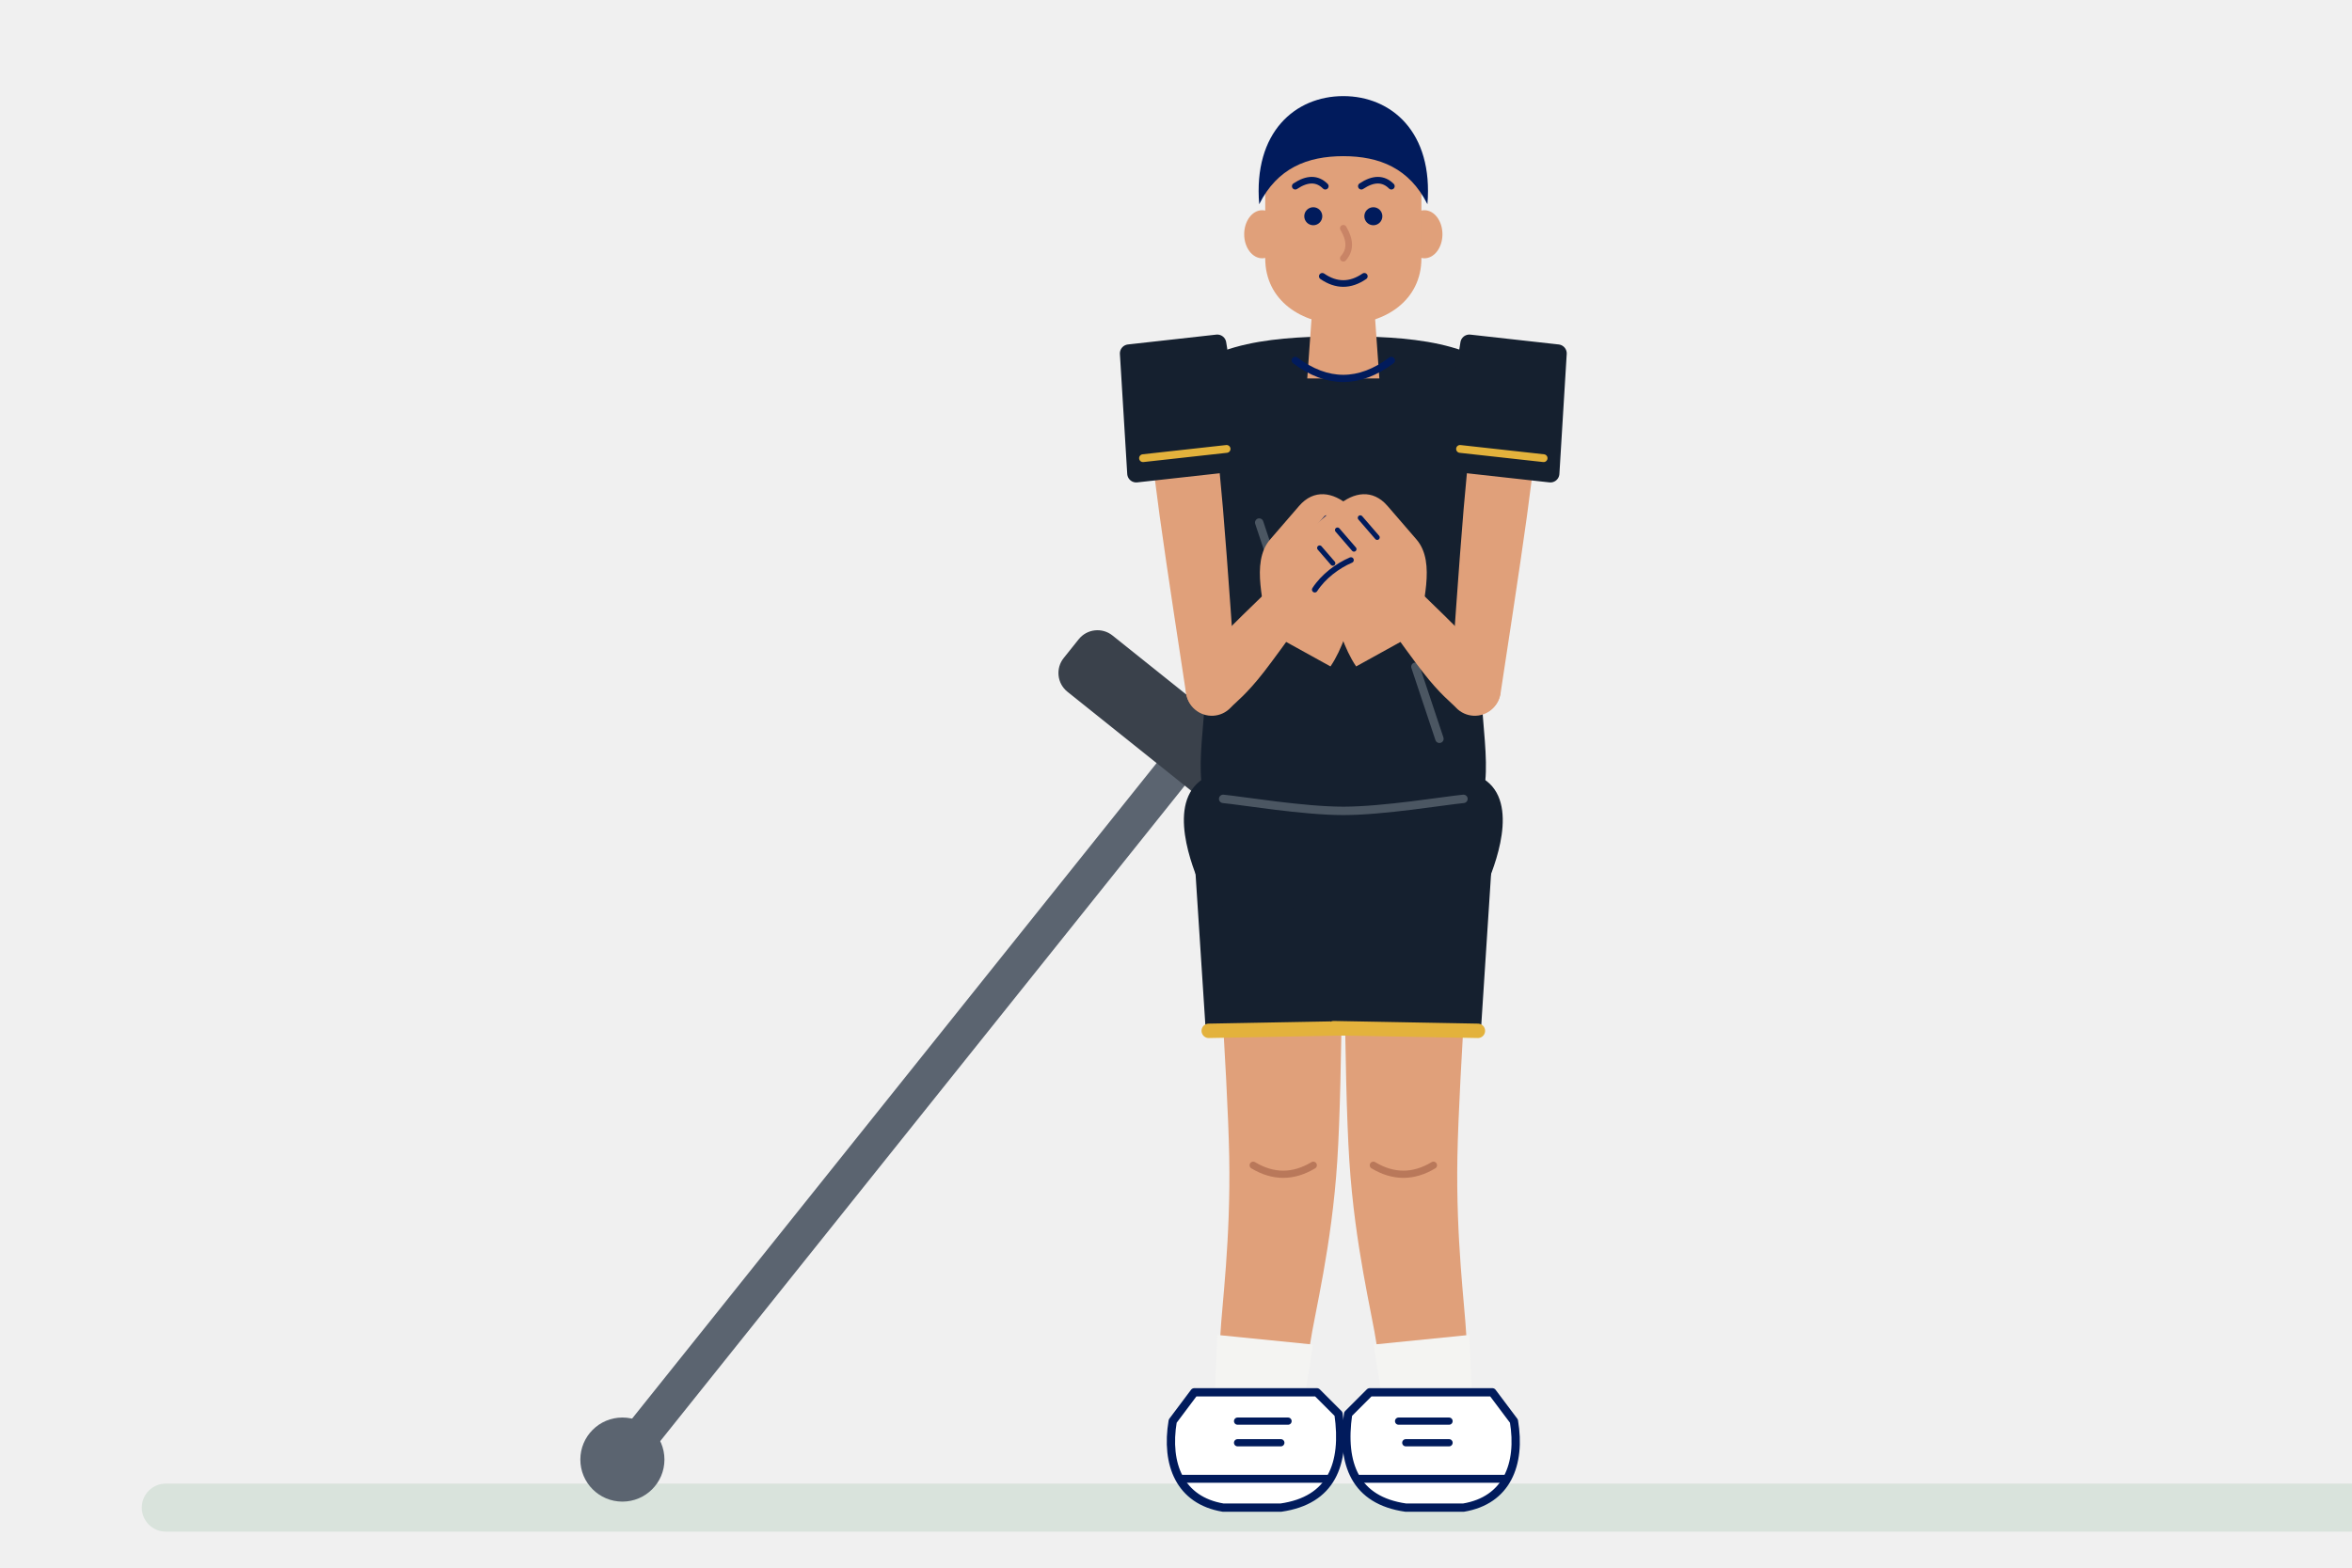
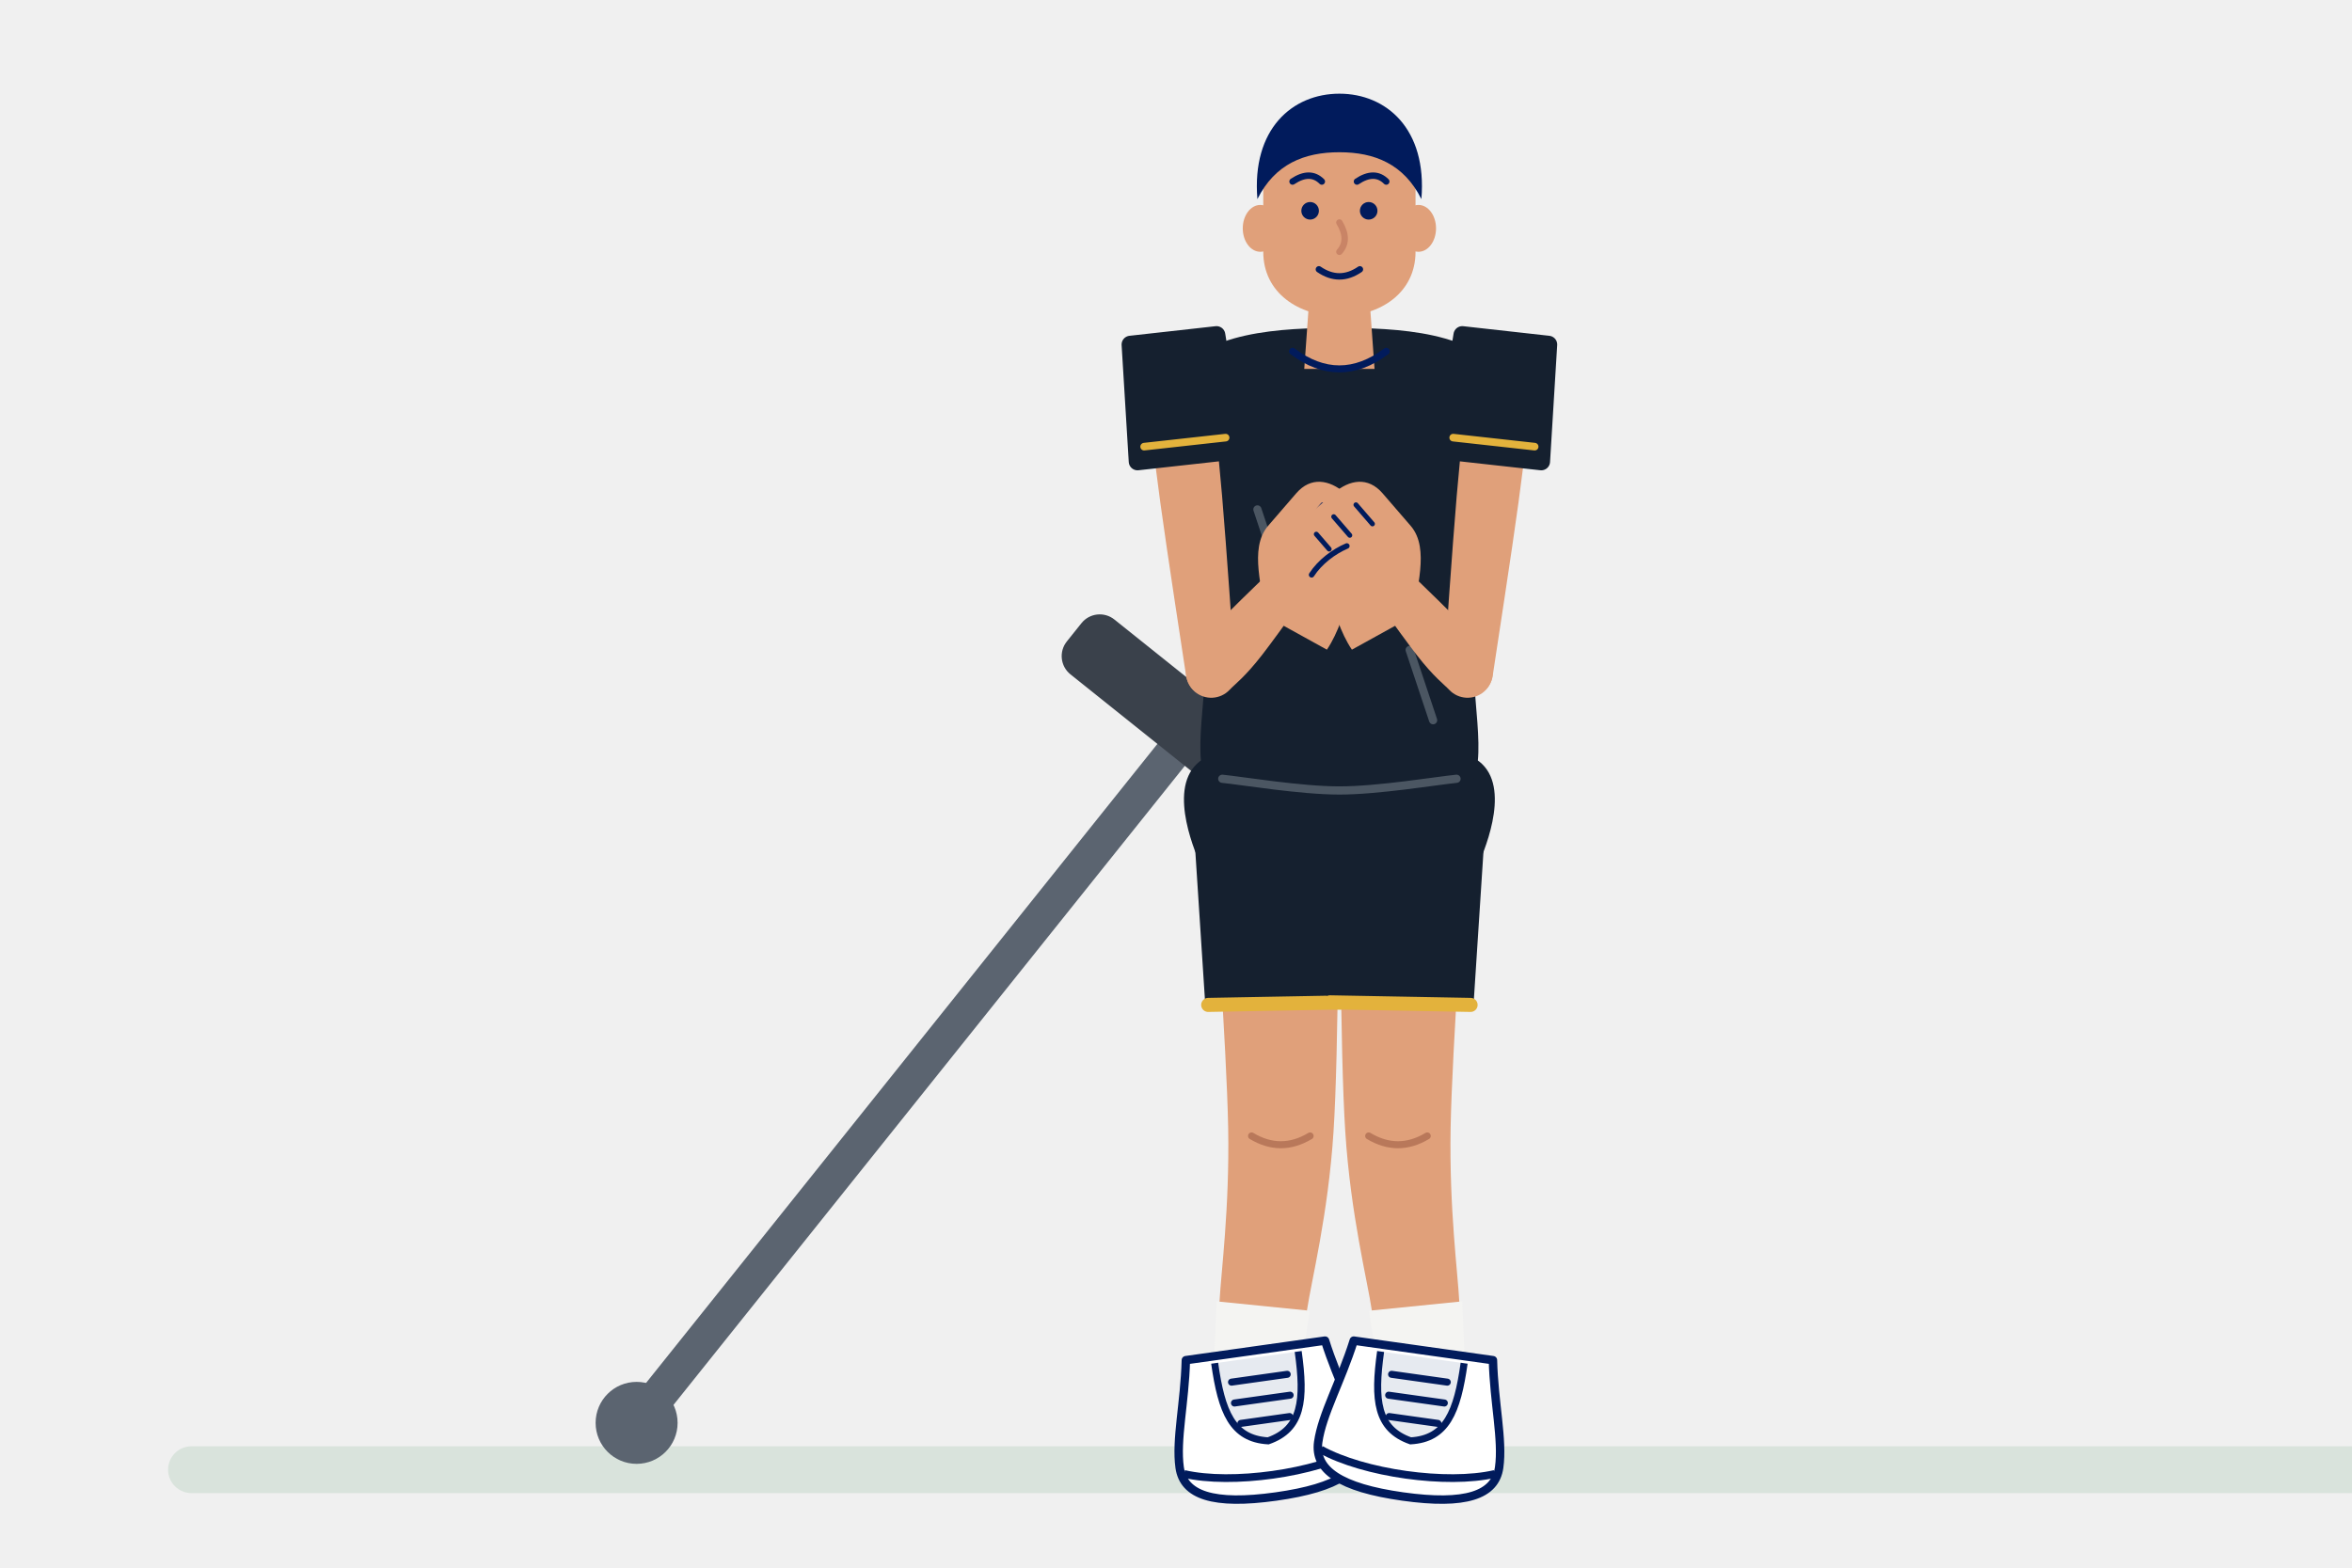
- <svg xmlns="http://www.w3.org/2000/svg" viewBox="16.4 39.0 391.5 261.0" role="img" aria-label="Twist and Lunge, arms out">
+ <svg xmlns="http://www.w3.org/2000/svg" viewBox="11.3 39.0 401.6 267.7" role="img" aria-label="Twist and Lunge, arms out">
  <rect x="40" y="286" width="400" height="8" rx="4" fill="#d9e3dc" />
  <path d="M120 282 L245 125.75" stroke="#5b6470" stroke-width="6" stroke-linecap="round" />
  <circle cx="120" cy="282" r="7" fill="#5b6470" />
  <g transform="translate(215.01 163.23) rotate(-51.34)">
    <rect x="-6" y="-26" width="12" height="52" rx="4" fill="#3a414b" />
  </g>
  <path d="M233.56 271.75 C233.79 270.27 234.72 264.33 234.96 262.85 L219.03 261.25 C218.97 262.75 218.7 268.76 218.64 270.26 Z" fill="#f4f4f2" />
  <path d="M218 178.2 C218.5 187.11 220.75 217.78 221.01 231.63 C221.26 245.48 219.78 256.36 219.53 261.3 L234.46 262.8 C235.21 257.72 238.07 246.53 238.99 232.37 C239.92 218.2 239.83 186.89 240 177.8 A11 11 0 0 0 218 178.2 Z" fill="#e0a07a" />
  <path d="M225 233 q5 3 10 0" fill="none" stroke="#b9785a" stroke-width="1.2" stroke-linecap="round" stroke-linejoin="round" />
  <path d="M215 178.26 C215.35 183.65 216.75 205.24 217.1 210.63 L242.1 210.17 C242.25 204.76 242.85 183.15 243 177.74 A14 14 0 0 0 215 178.26 Z" fill="#15202f" />
  <path d="M217.6 210.62 L241.6 210.18" fill="none" stroke="#e3b23c" stroke-width="2.4" stroke-linecap="round" stroke-linejoin="round" />
-   <g transform="translate(226 272) scale(-1.2 1.2)">
-     <path d="M-11 2 C-12 9 -10 14 -3 15 L5 15 C11 14 13 9 12 3 L9 -1 L-8 -1 Z" fill="#FFFFFF" stroke="#011B5C" stroke-width="1.15" stroke-linejoin="round" />
-     <path d="M-10 11 H11" fill="none" stroke="#011B5C" stroke-width="1.1" />
-     <path d="M-4 3 h7 M-3 6 h6" stroke="#011B5C" stroke-width="1" stroke-linecap="round" />
+   <g transform="translate(226 272) rotate(-8) scale(-1.2 1.2)">
+     <path d="M-10 -2 C-11 4 -13 9 -13 13 C-13 17 -9 19 0 19 C9 19 13 17 13 13 C13 9 11 4 10 -2 Z" fill="#FFFFFF" stroke="#011B5C" stroke-width="1.2" stroke-linejoin="round" />
+     <path d="M-12.5 14 C-6 16.5 6 16.5 12.5 14" fill="none" stroke="#011B5C" stroke-width="1.1" />
+     <path d="M-6 -1 C-6 6 -5 10 0 11 C5 10 6 6 6 -1" fill="#e6eaf0" stroke="#011B5C" stroke-width="1" />
+     <path d="M-4 2 h8 M-4 5 h8 M-3.5 8 h7" stroke="#011B5C" stroke-width="1" stroke-linecap="round" />
  </g>
  <path d="M261.36 270.26 C261.3 268.76 261.03 262.75 260.97 261.25 L245.04 262.85 C245.28 264.33 246.21 270.27 246.44 271.75 Z" fill="#f4f4f2" />
  <path d="M240 177.8 C240.17 186.89 240.08 218.2 241.01 232.37 C241.93 246.53 244.79 257.72 245.54 262.8 L260.47 261.3 C260.22 256.36 258.74 245.48 258.99 231.63 C259.25 217.78 261.5 187.11 262 178.2 A11 11 0 0 0 240 177.8 Z" fill="#e0a07a" />
  <path d="M245 233 q5 3 10 0" fill="none" stroke="#b9785a" stroke-width="1.2" stroke-linecap="round" stroke-linejoin="round" />
  <path d="M237 177.74 C237.15 183.15 237.75 204.76 237.9 210.17 L262.9 210.63 C263.25 205.24 264.65 183.65 265 178.26 A14 14 0 0 0 237 177.74 Z" fill="#15202f" />
  <path d="M238.4 210.18 L262.4 210.62" fill="none" stroke="#e3b23c" stroke-width="2.4" stroke-linecap="round" stroke-linejoin="round" />
-   <g transform="translate(254 272) scale(1.2 1.2)">
-     <path d="M-11 2 C-12 9 -10 14 -3 15 L5 15 C11 14 13 9 12 3 L9 -1 L-8 -1 Z" fill="#FFFFFF" stroke="#011B5C" stroke-width="1.15" stroke-linejoin="round" />
-     <path d="M-10 11 H11" fill="none" stroke="#011B5C" stroke-width="1.1" />
-     <path d="M-4 3 h7 M-3 6 h6" stroke="#011B5C" stroke-width="1" stroke-linecap="round" />
+   <g transform="translate(254 272) rotate(8) scale(1.2 1.2)">
+     <path d="M-10 -2 C-11 4 -13 9 -13 13 C-13 17 -9 19 0 19 C9 19 13 17 13 13 C13 9 11 4 10 -2 Z" fill="#FFFFFF" stroke="#011B5C" stroke-width="1.2" stroke-linejoin="round" />
+     <path d="M-12.5 14 C-6 16.5 6 16.5 12.5 14" fill="none" stroke="#011B5C" stroke-width="1.1" />
+     <path d="M-6 -1 C-6 6 -5 10 0 11 C5 10 6 6 6 -1" fill="#e6eaf0" stroke="#011B5C" stroke-width="1" />
+     <path d="M-4 2 h8 M-4 5 h8 M-3.5 8 h7" stroke="#011B5C" stroke-width="1" stroke-linecap="round" />
  </g>
  <path d="M218 168 C225.67 165 254.33 165 262 168 C269.67 171 265.67 182 264 186 C262.33 190 256 192.33 252 192 C248 191.67 244 184 240 184 C236 184 232 191.67 228 192 C224 192.33 217.67 190 216 186 C214.33 182 210.33 171 218 168 Z" fill="#15202f" />
  <path d="M218 174 C214.17 168.67 218 157.67 217 146 C216 134.33 208.17 112.5 212 104 C215.83 95.5 230.67 95 240 95 C249.33 95 264.17 95.5 268 104 C271.83 112.5 264 134.33 263 146 C262 157.67 265.83 168.67 262 174 C258.17 179.33 247.33 178 240 178 C232.67 178 221.83 179.33 218 174 Z" fill="#15202f" />
  <path d="M220 172 C223.33 172.33 233.33 174 240 174 C246.67 174 256.67 172.33 260 172" fill="none" stroke="#4b5662" stroke-width="1.4" stroke-linecap="round" stroke-linejoin="round" />
  <path d="M226 126 C226.67 128 229.33 136 230 138" fill="none" stroke="#4b5662" stroke-width="1.4" stroke-linecap="round" stroke-linejoin="round" />
  <path d="M252 150 C252.67 152 255.33 160 256 162" fill="none" stroke="#4b5662" stroke-width="1.4" stroke-linecap="round" stroke-linejoin="round" />
  <path d="M234 102 L246 102 L245 88 L235 88 Z" fill="#e0a07a" />
  <path d="M232 99 q8 6 16 0" fill="none" stroke="#011B5C" stroke-width="1.2" stroke-linecap="round" stroke-linejoin="round" />
  <g transform="translate(240 76) rotate(0)">
    <ellipse cx="-13.5" cy="2" rx="3" ry="4" fill="#e0a07a" />
    <ellipse cx="13.5" cy="2" rx="3" ry="4" fill="#e0a07a" />
    <path d="M-13 -6 C-13 -16 -7 -19 0 -19 C7 -19 13 -16 13 -6 L13 6 C13 13 7 17 0 17 C-7 17 -13 13 -13 6 Z" fill="#e0a07a" />
    <path d="M-14 -3 C-15 -15 -8 -21 0 -21 C8 -21 15 -15 14 -3 C11 -9 6 -11 0 -11 C-6 -11 -11 -9 -14 -3 Z" fill="#011B5C" />
    <circle cx="-5" cy="-1" r="1.5" fill="#011B5C" />
    <circle cx="5" cy="-1" r="1.5" fill="#011B5C" />
    <path d="M-8 -6 q3 -2 5 0 M3 -6 q3 -2 5 0" fill="none" stroke="#011B5C" stroke-width="1.1" stroke-linecap="round" stroke-linejoin="round" />
    <path d="M0 1 q1.8 3 0 5" fill="none" stroke="#c98466" stroke-width="1.1" stroke-linecap="round" stroke-linejoin="round" />
    <path d="M-3.5 9 q3.5 2.4 7 0" fill="none" stroke="#011B5C" stroke-width="1.1" stroke-linecap="round" stroke-linejoin="round" />
  </g>
  <path d="M221.25 156.81 C222.18 155.82 223.82 154.68 226.8 150.85 C229.78 147.02 237.07 136.67 239.12 133.83 L234.88 130.17 C232.37 132.61 223.19 141.33 219.84 144.83 C216.48 148.34 215.59 150.13 214.75 151.19 A4.3 4.3 0 0 0 221.25 156.81 Z" fill="#e0a07a" />
  <path d="M206.43 100.62 C206.93 104.66 208.2 115.91 209.43 124.89 C210.66 133.86 213.09 149.53 213.83 154.46 A4.2 4.2 0 0 0 222.17 153.54 C221.81 148.57 220.74 132.74 219.97 123.71 C219.2 114.69 217.97 103.44 217.57 99.38 Z" fill="#e0a07a" />
  <path d="M204.31 97.84 L205.53 117.82 L222.23 115.97 L219.02 96.2 Z" fill="#15202f" stroke="#15202f" stroke-width="3" stroke-linecap="round" stroke-linejoin="round" />
  <path d="M206.66 115.28 C208.97 115.03 218.25 114 220.57 113.74" fill="none" stroke="#e3b23c" stroke-width="1.3" stroke-linecap="round" stroke-linejoin="round" />
  <path transform="translate(237 132) rotate(40.82) scale(1.05 1.05)" d="M0.4 14.8 C-2.2 11.8 -8.6 8.4 -8.6 3.4 V-3.6 C-8.6 -7.2 -6 -8.8 -2.6 -8.8 H3 C6.4 -8.8 8.6 -7.2 8.6 -3.6 V2.4 C9.8 5.8 11.4 9 11.8 12.4 Z" fill="#e0a07a" />
  <g transform="translate(237 132) rotate(40.82) scale(1.05 1.05)">
    <path d="M4.4 -8.2 C1.6 -8.2 -1.4 -8 -4 -7.5 C-6.6 -7 -7.9 -5.8 -7.9 -3.4 V0.2 Q-7.9 2 -6 2 Q-4.2 2 -4.1 0.6 Q-4 2.8 -2.1 2.8 Q-0.2 2.8 -0.1 0.9 Q0 3.1 1.9 3.1 Q3.8 3.1 3.9 1 L4.4 -1 Z" fill="#e0a07a" />
    <path d="M3.9 -8.2 H4.6 C6.6 -8.2 7.9 -7 7.9 -4.6 V0.9 Q7.9 2.9 5.9 2.9 Q3.95 2.9 3.9 1 Z" fill="#e0a07a" />
    <path d="M4.4 8.4 C7.2 8 9.8 6 10.5 2.8 C10.9 0.8 10.2 -0.9 8.6 -1.3 C6.4 -1.8 3.6 -1.6 1.6 -1.1 C0.2 -0.7 -0.3 0.9 0.6 1.9 C1.4 2.8 3.4 3 5.4 3.1 C6.2 4.4 5.8 6.4 4.4 8.4 Z" fill="#e0a07a" />
    <path d="M1.4 -0.9 C3.6 -1.6 6.4 -1.8 8.8 -1.1" fill="none" stroke="#011B5C" stroke-width="0.9" stroke-linecap="round" />
    <path d="M3.9 -5.6 V-2.4 M-0.1 -5.9 V-1.9 M-4.1 -5 V-0.9" fill="none" stroke="#011B5C" stroke-width="0.8" stroke-linecap="round" />
  </g>
  <path d="M265.25 151.19 C264.41 150.13 263.52 148.34 260.16 144.83 C256.81 141.33 247.63 132.61 245.12 130.17 L240.88 133.83 C242.93 136.67 250.22 147.02 253.2 150.85 C256.18 154.68 257.82 155.82 258.75 156.81 A4.3 4.3 0 0 0 265.25 151.19 Z" fill="#e0a07a" />
  <path d="M262.43 99.38 C262.03 103.44 260.8 114.69 260.03 123.71 C259.26 132.74 258.19 148.57 257.83 153.54 A4.2 4.2 0 0 0 266.17 154.46 C266.91 149.53 269.34 133.86 270.57 124.89 C271.8 115.91 273.07 104.66 273.57 100.62 Z" fill="#e0a07a" />
  <path d="M260.98 96.2 L257.77 115.97 L274.47 117.82 L275.69 97.84 Z" fill="#15202f" stroke="#15202f" stroke-width="3" stroke-linecap="round" stroke-linejoin="round" />
  <path d="M259.43 113.74 C261.75 114 271.03 115.03 273.34 115.28" fill="none" stroke="#e3b23c" stroke-width="1.3" stroke-linecap="round" stroke-linejoin="round" />
  <path transform="translate(243 132) rotate(-40.82) scale(-1.05 1.05)" d="M0.4 14.8 C-2.2 11.8 -8.6 8.4 -8.6 3.4 V-3.6 C-8.6 -7.2 -6 -8.8 -2.6 -8.8 H3 C6.4 -8.8 8.6 -7.2 8.6 -3.6 V2.4 C9.8 5.8 11.4 9 11.8 12.4 Z" fill="#e0a07a" />
  <g transform="translate(243 132) rotate(-40.82) scale(-1.05 1.05)">
    <path d="M4.4 -8.2 C1.6 -8.2 -1.4 -8 -4 -7.5 C-6.6 -7 -7.9 -5.8 -7.9 -3.4 V0.2 Q-7.9 2 -6 2 Q-4.2 2 -4.1 0.6 Q-4 2.8 -2.1 2.8 Q-0.2 2.8 -0.1 0.9 Q0 3.1 1.9 3.1 Q3.8 3.1 3.9 1 L4.4 -1 Z" fill="#e0a07a" />
    <path d="M3.9 -8.2 H4.6 C6.6 -8.2 7.9 -7 7.9 -4.6 V0.9 Q7.9 2.9 5.9 2.9 Q3.95 2.9 3.9 1 Z" fill="#e0a07a" />
    <path d="M4.4 8.4 C7.2 8 9.8 6 10.5 2.8 C10.9 0.8 10.2 -0.9 8.6 -1.3 C6.4 -1.8 3.6 -1.6 1.6 -1.1 C0.2 -0.7 -0.3 0.9 0.6 1.9 C1.4 2.8 3.4 3 5.4 3.1 C6.2 4.4 5.8 6.4 4.4 8.4 Z" fill="#e0a07a" />
    <path d="M1.4 -0.9 C3.6 -1.6 6.4 -1.8 8.8 -1.1" fill="none" stroke="#011B5C" stroke-width="0.9" stroke-linecap="round" />
    <path d="M3.9 -5.6 V-2.4 M-0.1 -5.9 V-1.9 M-4.1 -5 V-0.9" fill="none" stroke="#011B5C" stroke-width="0.8" stroke-linecap="round" />
  </g>
</svg>
